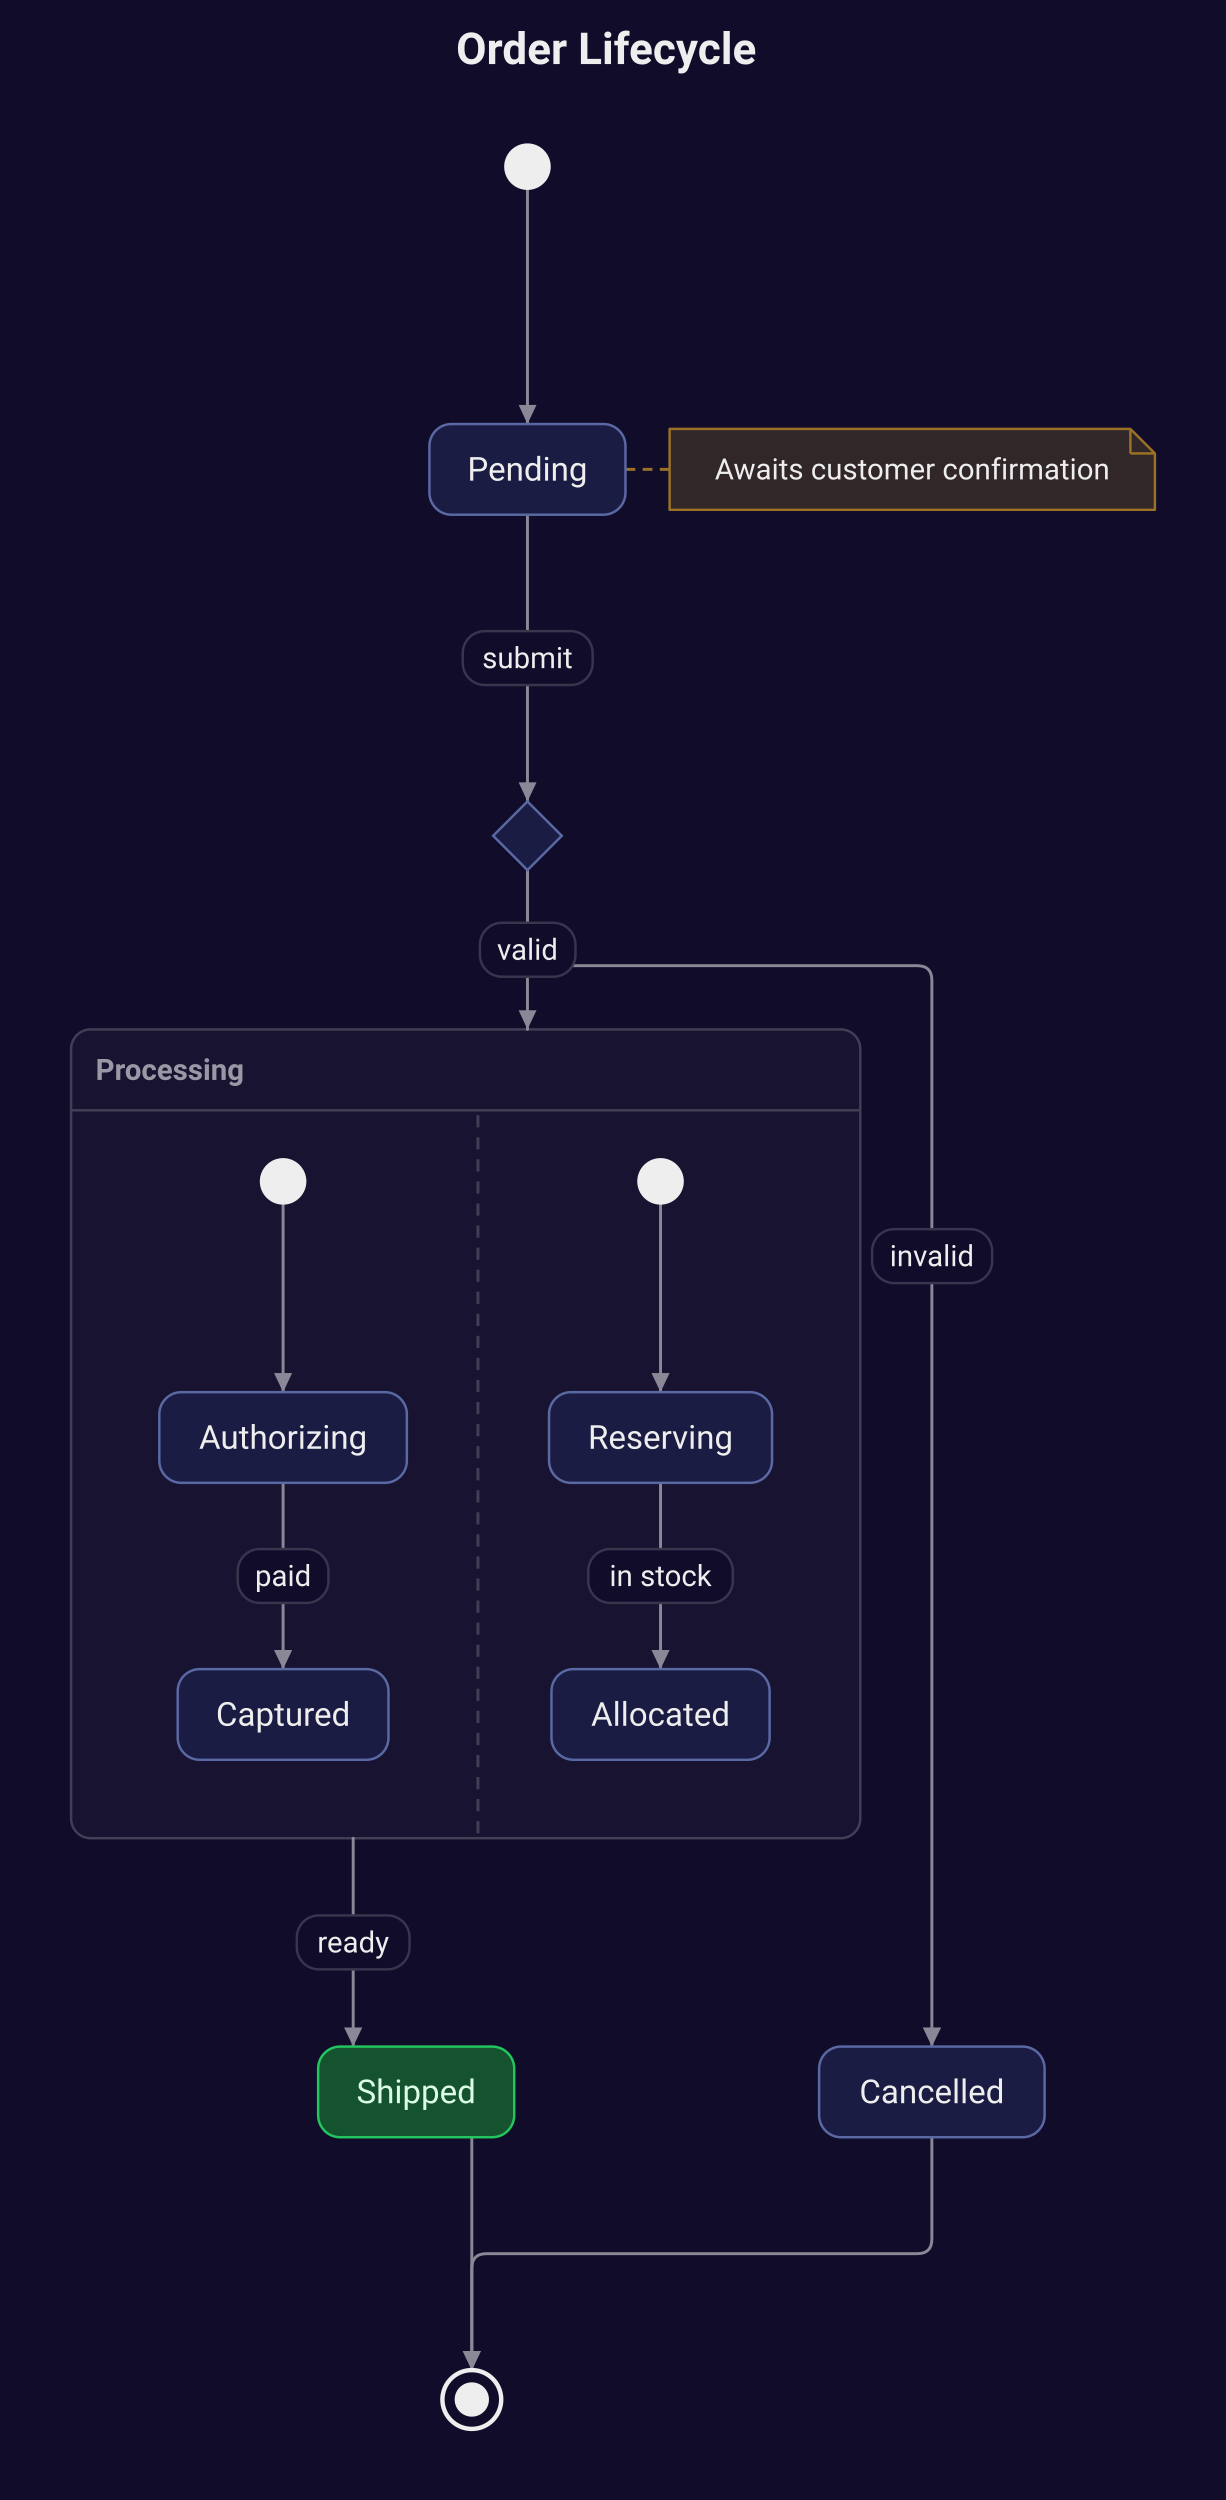
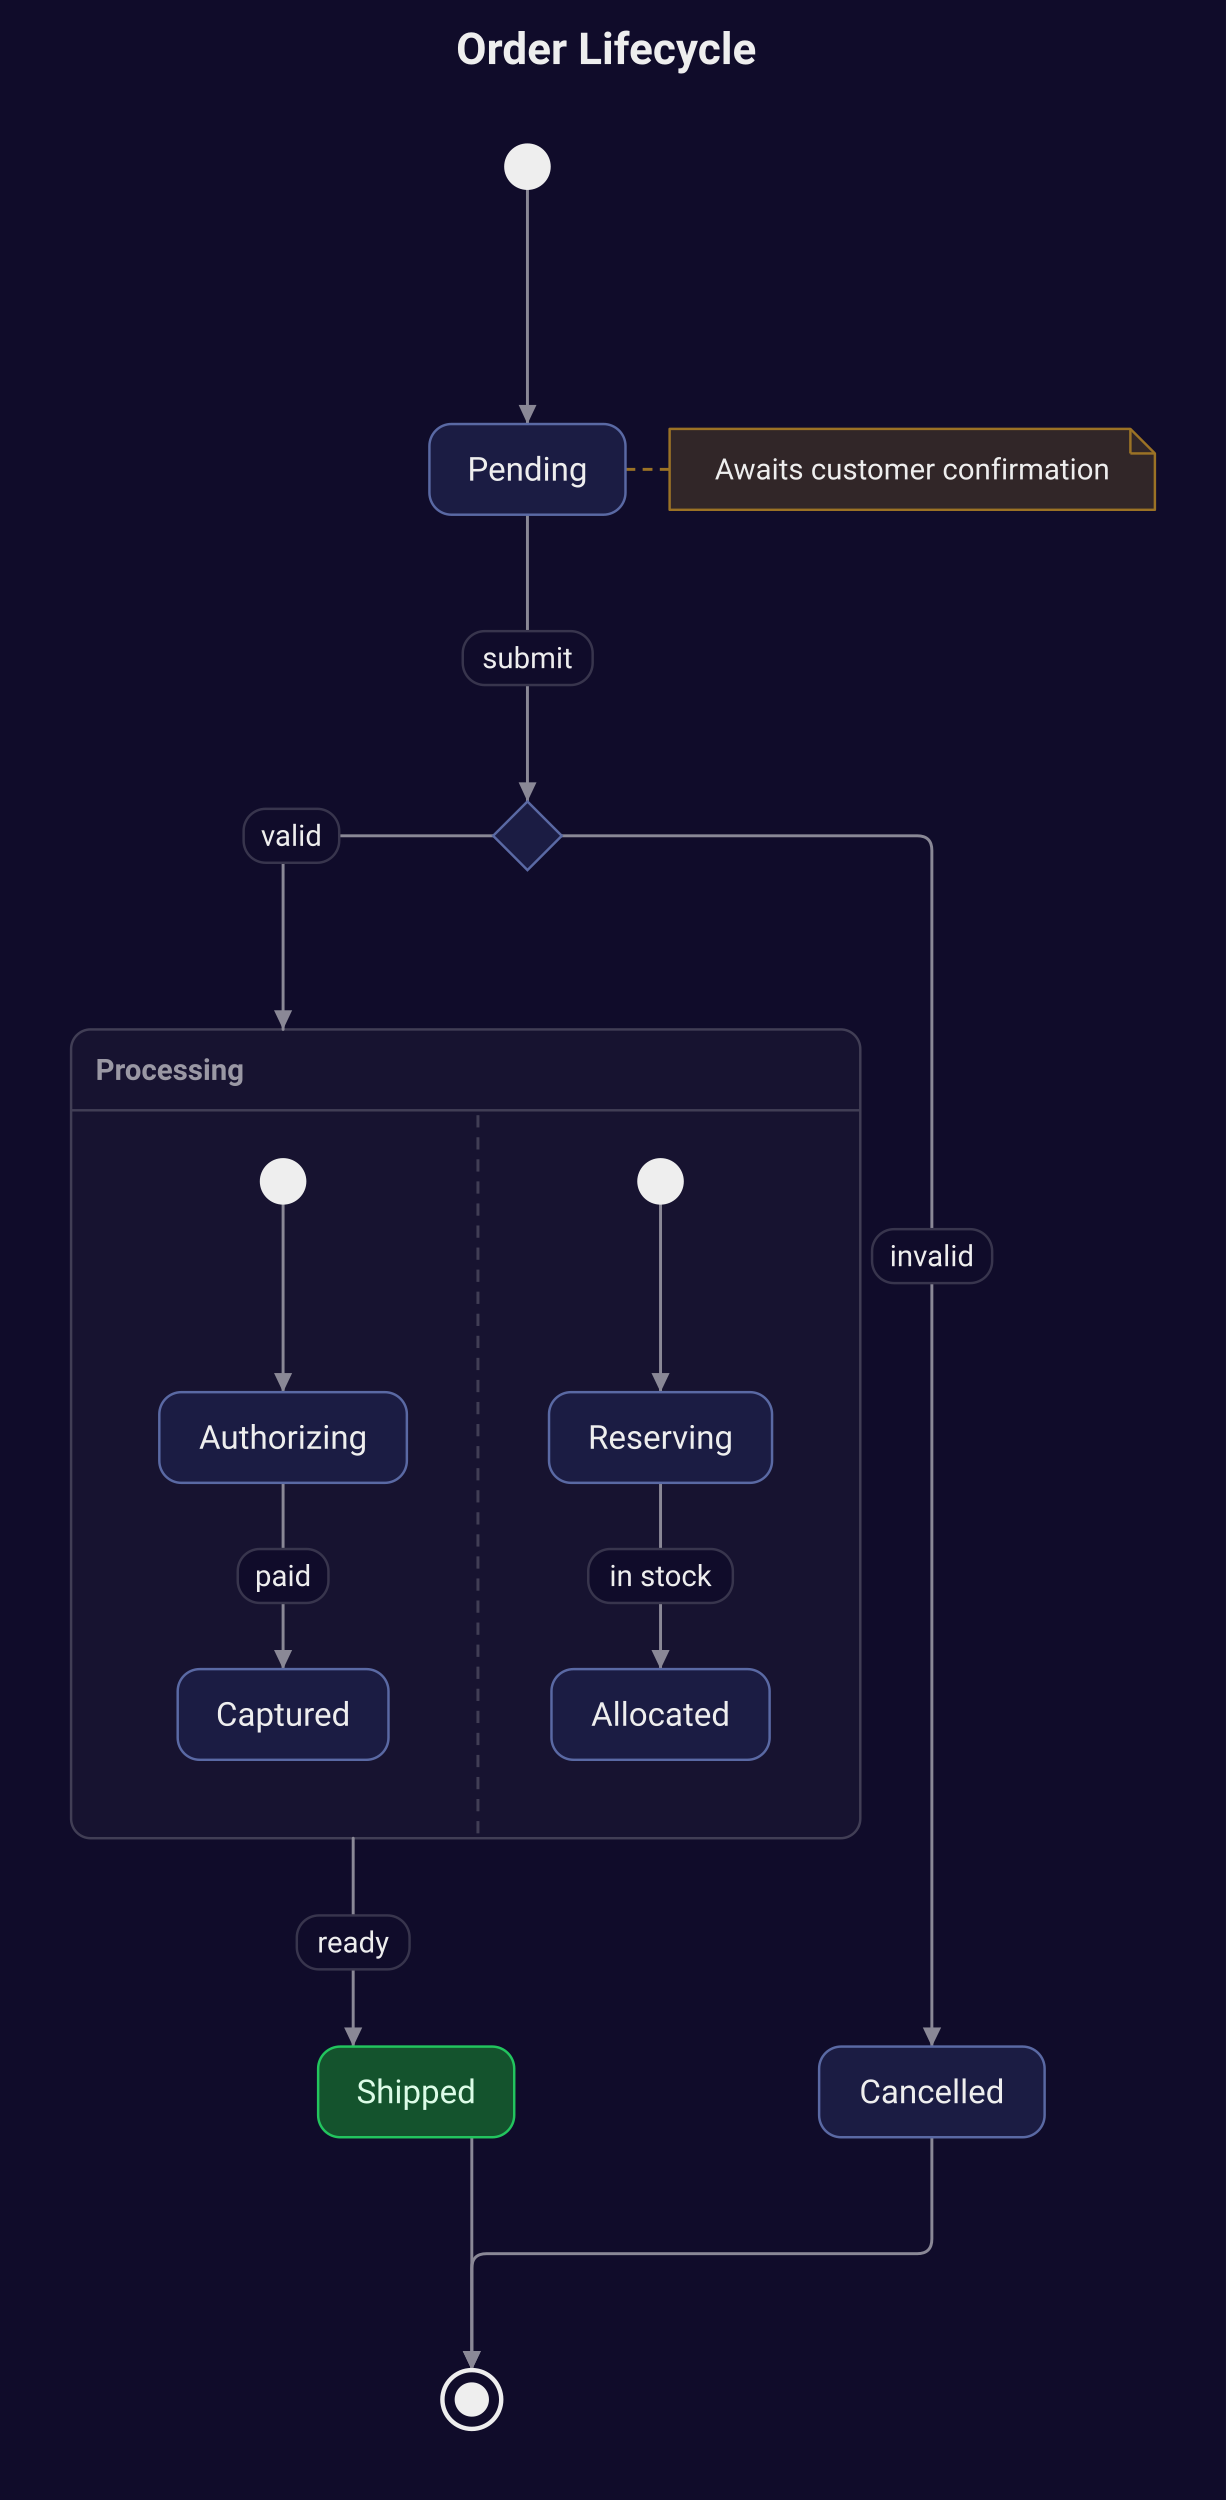
<svg xmlns="http://www.w3.org/2000/svg" width="500.2" height="1020" viewBox="0 0 500.2 1020">
  <rect x="0" y="0" width="500.2" height="1020" fill="#100C2A" />
  <text font-size="18" x="186.1" y="20" font-weight="bold" dominant-baseline="central" font-family="Roboto" fill="#EEEEEE">
Order Lifecycle
</text>
  <rect x="29" y="420" width="322" height="330" rx="8" ry="8" stroke="#413E55" stroke-width="1" fill="#171330" />
  <text font-size="12" x="39" y="436.5" font-weight="bold" dominant-baseline="central" text-anchor="start" font-family="Roboto" fill="#9A98A4">
Processing
</text>
  <line stroke-width="1" x1="29" y1="453" x2="351" y2="453" stroke="#413E55" />
  <line stroke-width="1.2" x1="195" y1="455" x2="195" y2="748" stroke="#413E55" stroke-dasharray="5,4" />
  <line stroke-width="1.2" x1="273.2" y1="191.5" x2="255.2" y2="191.5" stroke="#9B7225" stroke-dasharray="4,3" />
  <path d="M210.2 42 L210.2 138" transform="translate(5,35)" fill="none" stroke-width="1.2" stroke="#8A8896" stroke-linecap="round" stroke-linejoin="round" />
  <polygon points="215.2,173 211.6,165.2 218.9,165.2" fill="#8A8896" />
  <path d="M210.2 175 L210.2 292" transform="translate(5,35)" fill="none" stroke-width="1.2" stroke="#8A8896" stroke-linecap="round" stroke-linejoin="round" />
  <polygon points="215.2,327 211.6,319.2 218.9,319.2" fill="#8A8896" />
-   <path d="M210.2 320 L210.2 385" transform="translate(5,35)" fill="none" stroke-width="1.2" stroke="#8A8896" stroke-linecap="round" stroke-linejoin="round" />
-   <polygon points="215.2,420 211.6,412.2 218.9,412.2" fill="#8A8896" />
-   <path d="M210.2 320 L210.2 353 Q210.2 359,216.2 359 L369.2 359 Q375.2 359,375.2 365 L375.2 800" transform="translate(5,35)" fill="none" stroke-width="1.2" stroke="#8A8896" stroke-linecap="round" stroke-linejoin="round" />
+   <path d="M196.2 306 L116.5 306 Q110.5 306,110.5 312 L110.5 385" transform="translate(5,35)" fill="none" stroke-width="1.2" stroke="#8A8896" stroke-linecap="round" stroke-linejoin="round" />
+   <polygon points="115.5,420 111.8,412.2 119.2,412.2" fill="#8A8896" />
+   <path d="M224.2 306 L369.2 306 Q375.2 306,375.2 312 L375.2 800" transform="translate(5,35)" fill="none" stroke-width="1.2" stroke="#8A8896" stroke-linecap="round" stroke-linejoin="round" />
  <polygon points="380.2,835 376.5,827.2 384,827.2" fill="#8A8896" />
  <path d="M110.5 456 L110.5 533" transform="translate(5,35)" fill="none" stroke-width="1.2" stroke="#8A8896" stroke-linecap="round" stroke-linejoin="round" />
  <polygon points="115.5,568 111.8,560.2 119.2,560.2" fill="#8A8896" />
  <path d="M110.5 570 L110.5 646" transform="translate(5,35)" fill="none" stroke-width="1.2" stroke="#8A8896" stroke-linecap="round" stroke-linejoin="round" />
  <polygon points="115.5,681 111.8,673.2 119.2,673.2" fill="#8A8896" />
  <path d="M264.5 456 L264.5 533" transform="translate(5,35)" fill="none" stroke-width="1.2" stroke="#8A8896" stroke-linecap="round" stroke-linejoin="round" />
  <polygon points="269.5,568 265.8,560.2 273.2,560.2" fill="#8A8896" />
  <path d="M264.5 570 L264.5 646" transform="translate(5,35)" fill="none" stroke-width="1.2" stroke="#8A8896" stroke-linecap="round" stroke-linejoin="round" />
  <polygon points="269.5,681 265.8,673.2 273.2,673.2" fill="#8A8896" />
  <path d="M139.1 715 L139.1 800" transform="translate(5,35)" fill="none" stroke-width="1.2" stroke="#8A8896" stroke-linecap="round" stroke-linejoin="round" />
  <polygon points="144.1,835 140.4,827.2 147.8,827.2" fill="#8A8896" />
  <path d="M187.5 837 L187.5 932" transform="translate(5,35)" fill="none" stroke-width="1.2" stroke="#8A8896" stroke-linecap="round" stroke-linejoin="round" />
  <polygon points="192.5,967 188.8,959.2 196.2,959.2" fill="#8A8896" />
  <path d="M375.2 837 L375.2 878.5 Q375.2 884.5,369.2 884.5 L193.5 884.5 Q187.5 884.5,187.5 890.5 L187.5 932" transform="translate(5,35)" fill="none" stroke-width="1.2" stroke="#8A8896" stroke-linecap="round" stroke-linejoin="round" />
  <polygon points="192.5,967 188.8,959.2 196.2,959.2" fill="#8A8896" />
  <rect x="188.8" y="257.5" width="53" height="22" rx="9" ry="9" stroke="#38354D" stroke-width="1" fill="#100C2A" />
  <text font-size="12" x="215.2" y="268.5" dominant-baseline="central" text-anchor="middle" font-family="Roboto" fill="#EEEEEE">
submit
</text>
-   <rect x="195.8" y="376.5" width="39" height="22" rx="9" ry="9" stroke="#38354D" stroke-width="1" fill="#100C2A" />
-   <text font-size="12" x="215.2" y="387.5" dominant-baseline="central" text-anchor="middle" font-family="Roboto" fill="#EEEEEE">
+   <rect x="99.4" y="330" width="39" height="22" rx="9" ry="9" stroke="#38354D" stroke-width="1" fill="#100C2A" />
+   <text font-size="12" x="118.9" y="341" dominant-baseline="central" text-anchor="middle" font-family="Roboto" fill="#EEEEEE">
valid
</text>
  <rect x="355.8" y="501.5" width="49" height="22" rx="9" ry="9" stroke="#38354D" stroke-width="1" fill="#100C2A" />
  <text font-size="12" x="380.2" y="512.5" dominant-baseline="central" text-anchor="middle" font-family="Roboto" fill="#EEEEEE">
invalid
</text>
  <rect x="97" y="632" width="37" height="22" rx="9" ry="9" stroke="#38354D" stroke-width="1" fill="#100C2A" />
  <text font-size="12" x="115.5" y="643" dominant-baseline="central" text-anchor="middle" font-family="Roboto" fill="#EEEEEE">
paid
</text>
  <rect x="240" y="632" width="59" height="22" rx="9" ry="9" stroke="#38354D" stroke-width="1" fill="#100C2A" />
  <text font-size="12" x="269.5" y="643" dominant-baseline="central" text-anchor="middle" font-family="Roboto" fill="#EEEEEE">
in stock
</text>
  <rect x="121.1" y="781.5" width="46" height="22" rx="9" ry="9" stroke="#38354D" stroke-width="1" fill="#100C2A" />
  <text font-size="12" x="144.1" y="792.5" dominant-baseline="central" text-anchor="middle" font-family="Roboto" fill="#EEEEEE">
ready
</text>
  <polygon points="215.2,327 229.2,341 215.2,355 201.2,341" stroke="#5A69A4" fill="#1B1C43" />
  <rect x="175.2" y="173" width="80" height="37" rx="9" ry="9" stroke="#5A69A4" stroke-width="1" fill="#1B1C43" />
  <text font-size="13.5" x="215.2" y="191.5" dominant-baseline="central" text-anchor="middle" font-family="Roboto" fill="#EEEEEE">
Pending
</text>
  <path d="M268.2 140 L456.2 140 L466.2 150 L466.2 173 L268.2 173 Z" transform="translate(5,35)" fill="#312628" stroke-width="1" stroke="#9B7225" stroke-linejoin="round" />
  <line stroke-width="1" x1="461.2" y1="175" x2="461.2" y2="185" stroke="#9B7225" />
  <line stroke-width="1" x1="461.2" y1="185" x2="471.2" y2="185" stroke="#9B7225" />
  <text font-size="12" x="372.2" y="191.5" dominant-baseline="central" text-anchor="middle" font-family="Roboto" fill="#EEEEEE">
Awaits customer confirmation
</text>
  <circle cx="215.2" cy="68" r="9" stroke-width="1" stroke="#EEEEEE" fill="#EEEEEE" />
  <rect x="334.2" y="835" width="92" height="37" rx="9" ry="9" stroke="#5A69A4" stroke-width="1" fill="#1B1C43" />
  <text font-size="13.5" x="380.2" y="853.5" dominant-baseline="central" text-anchor="middle" font-family="Roboto" fill="#EEEEEE">
Cancelled
</text>
  <circle cx="115.5" cy="482" r="9" stroke-width="1" stroke="#EEEEEE" fill="#EEEEEE" />
  <rect x="65" y="568" width="101" height="37" rx="9" ry="9" stroke="#5A69A4" stroke-width="1" fill="#1B1C43" />
  <text font-size="13.5" x="115.5" y="586.5" dominant-baseline="central" text-anchor="middle" font-family="Roboto" fill="#EEEEEE">
Authorizing
</text>
  <rect x="72.5" y="681" width="86" height="37" rx="9" ry="9" stroke="#5A69A4" stroke-width="1" fill="#1B1C43" />
  <text font-size="13.5" x="115.5" y="699.5" dominant-baseline="central" text-anchor="middle" font-family="Roboto" fill="#EEEEEE">
Captured
</text>
  <circle cx="269.5" cy="482" r="9" stroke-width="1" stroke="#EEEEEE" fill="#EEEEEE" />
  <rect x="224" y="568" width="91" height="37" rx="9" ry="9" stroke="#5A69A4" stroke-width="1" fill="#1B1C43" />
  <text font-size="13.5" x="269.5" y="586.5" dominant-baseline="central" text-anchor="middle" font-family="Roboto" fill="#EEEEEE">
Reserving
</text>
  <rect x="225" y="681" width="89" height="37" rx="9" ry="9" stroke="#5A69A4" stroke-width="1" fill="#1B1C43" />
  <text font-size="13.5" x="269.5" y="699.5" dominant-baseline="central" text-anchor="middle" font-family="Roboto" fill="#EEEEEE">
Allocated
</text>
  <rect x="129.8" y="835" width="80" height="37" rx="9" ry="9" stroke="#22C55E" stroke-width="1" fill="#14532D" />
  <text font-size="13.5" x="169.8" y="853.5" dominant-baseline="central" text-anchor="middle" font-family="Roboto" fill="#DCFCE7">
Shipped
</text>
  <circle cx="192.5" cy="979" r="12" stroke-width="1.8" stroke="#EEEEEE" fill="#100C2A" />
  <circle cx="192.5" cy="979" r="7" fill="#EEEEEE" />
</svg>
